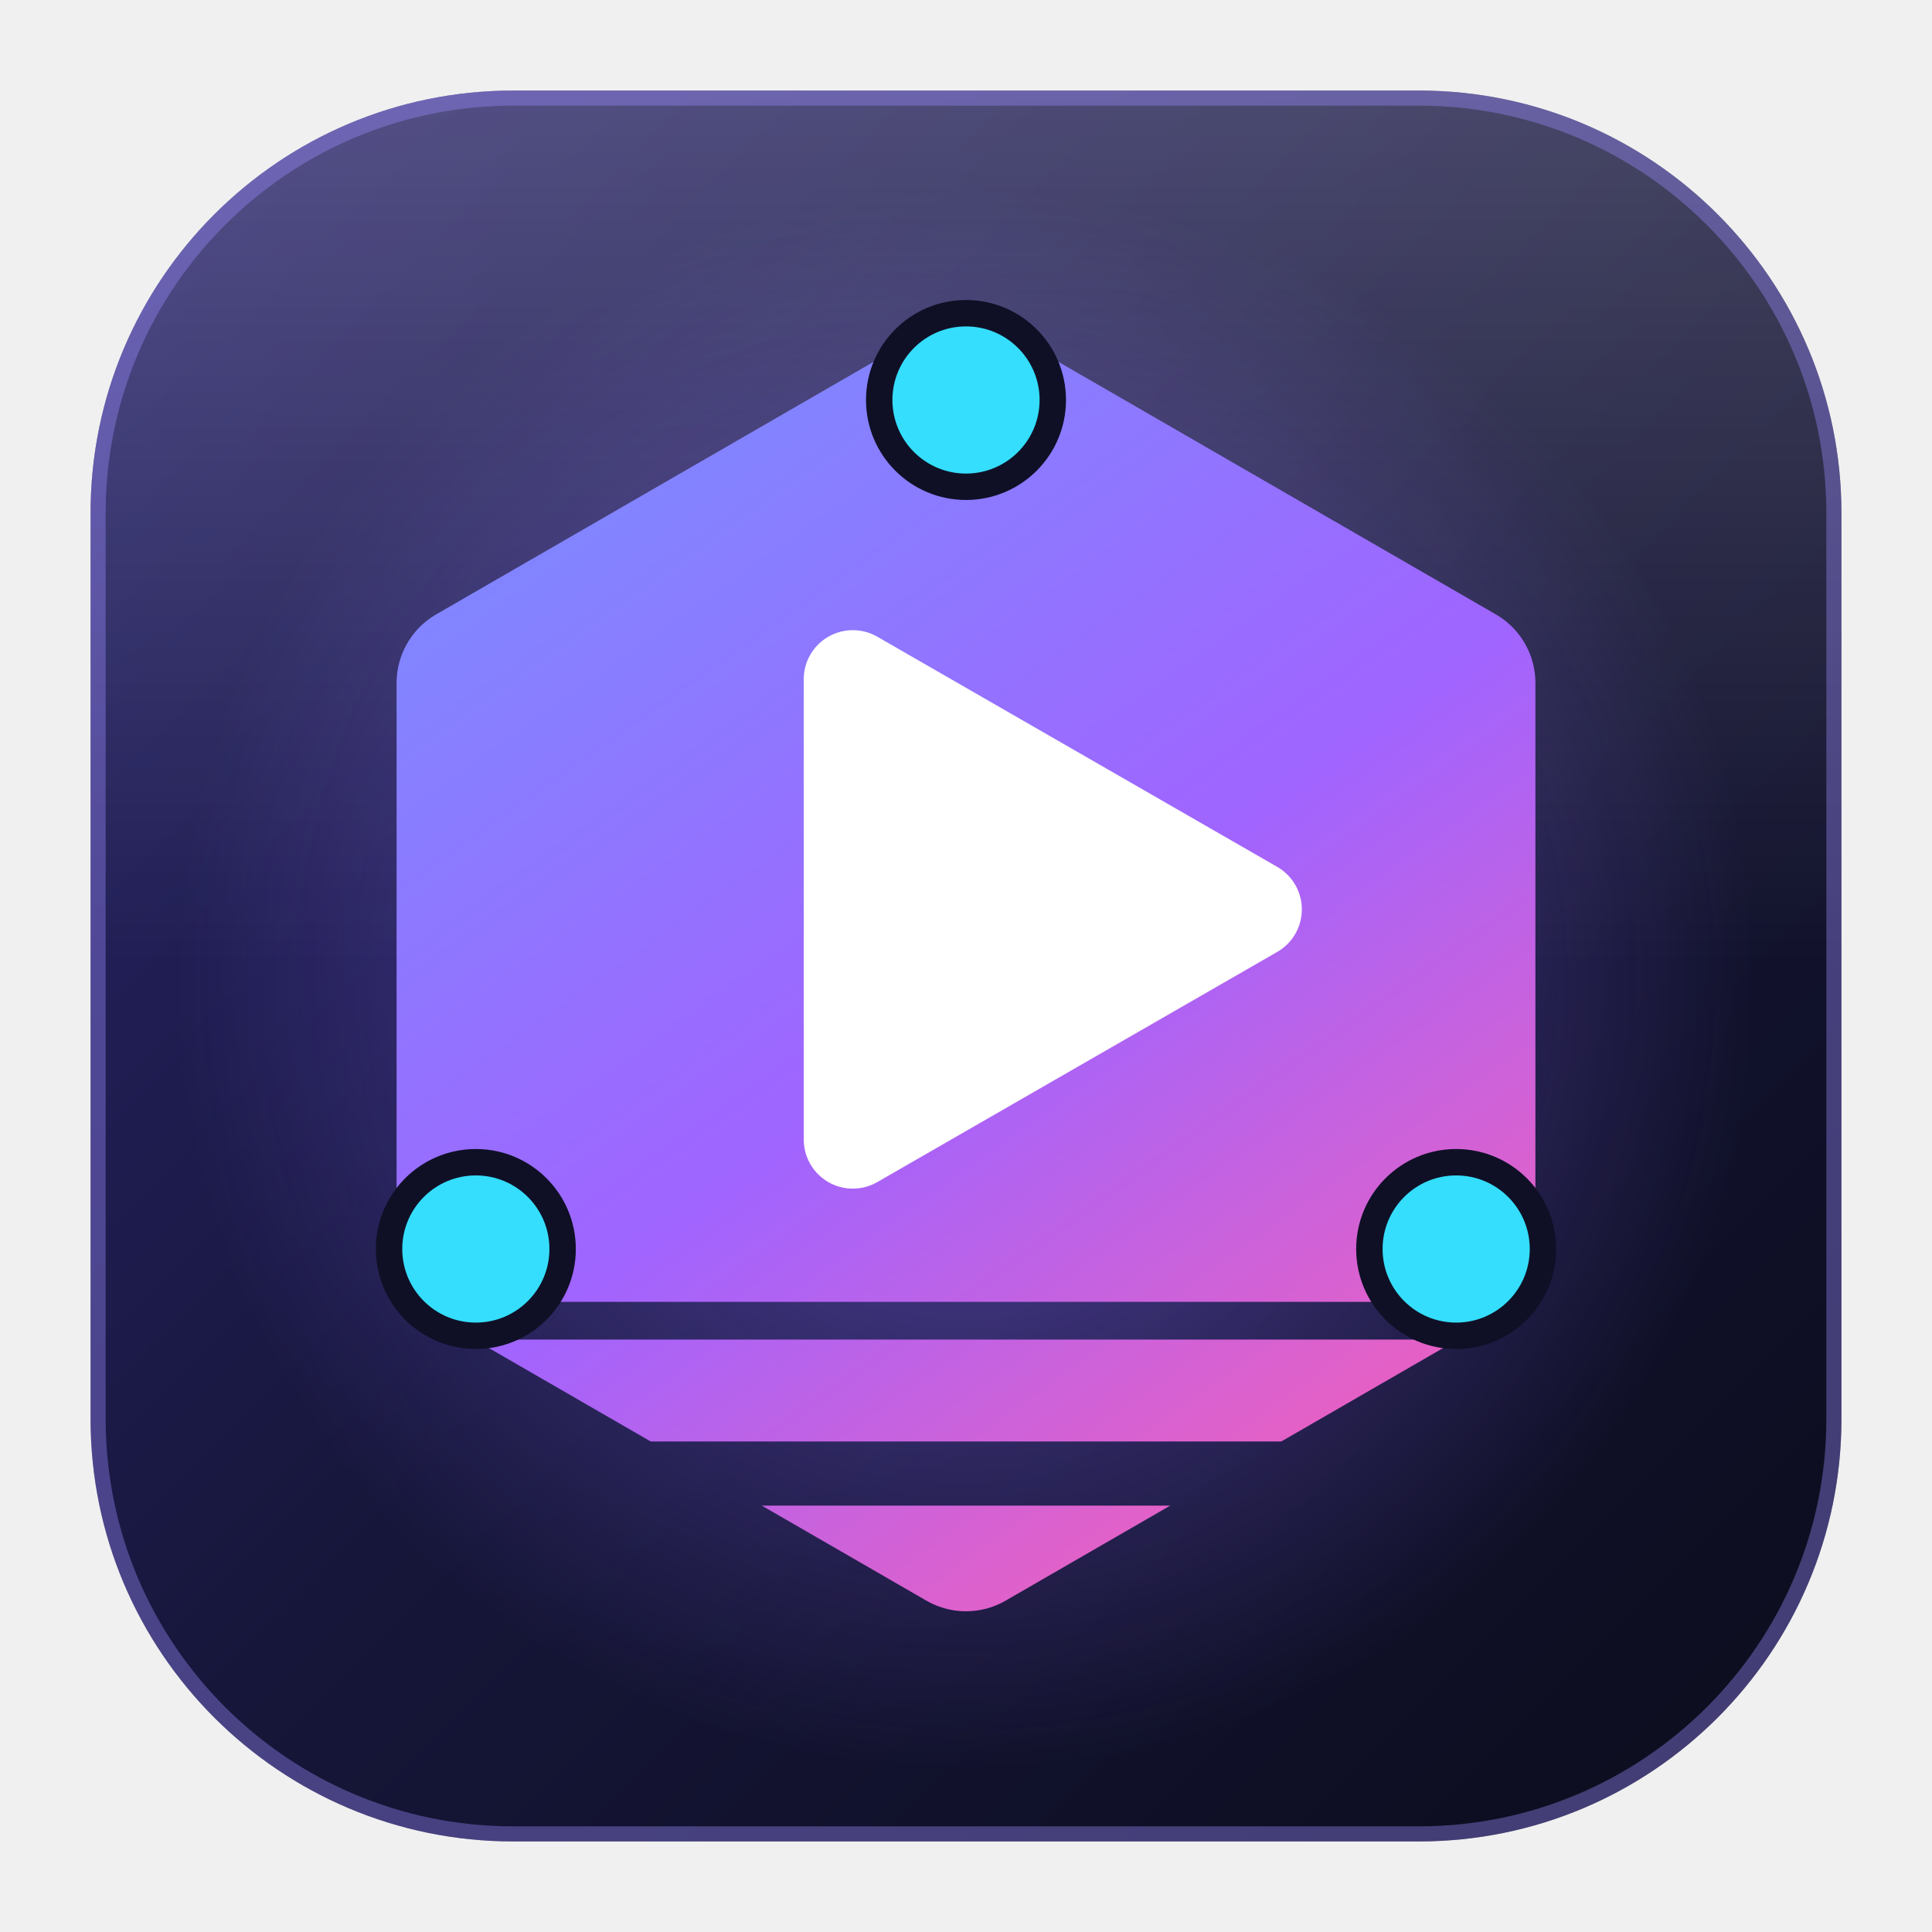
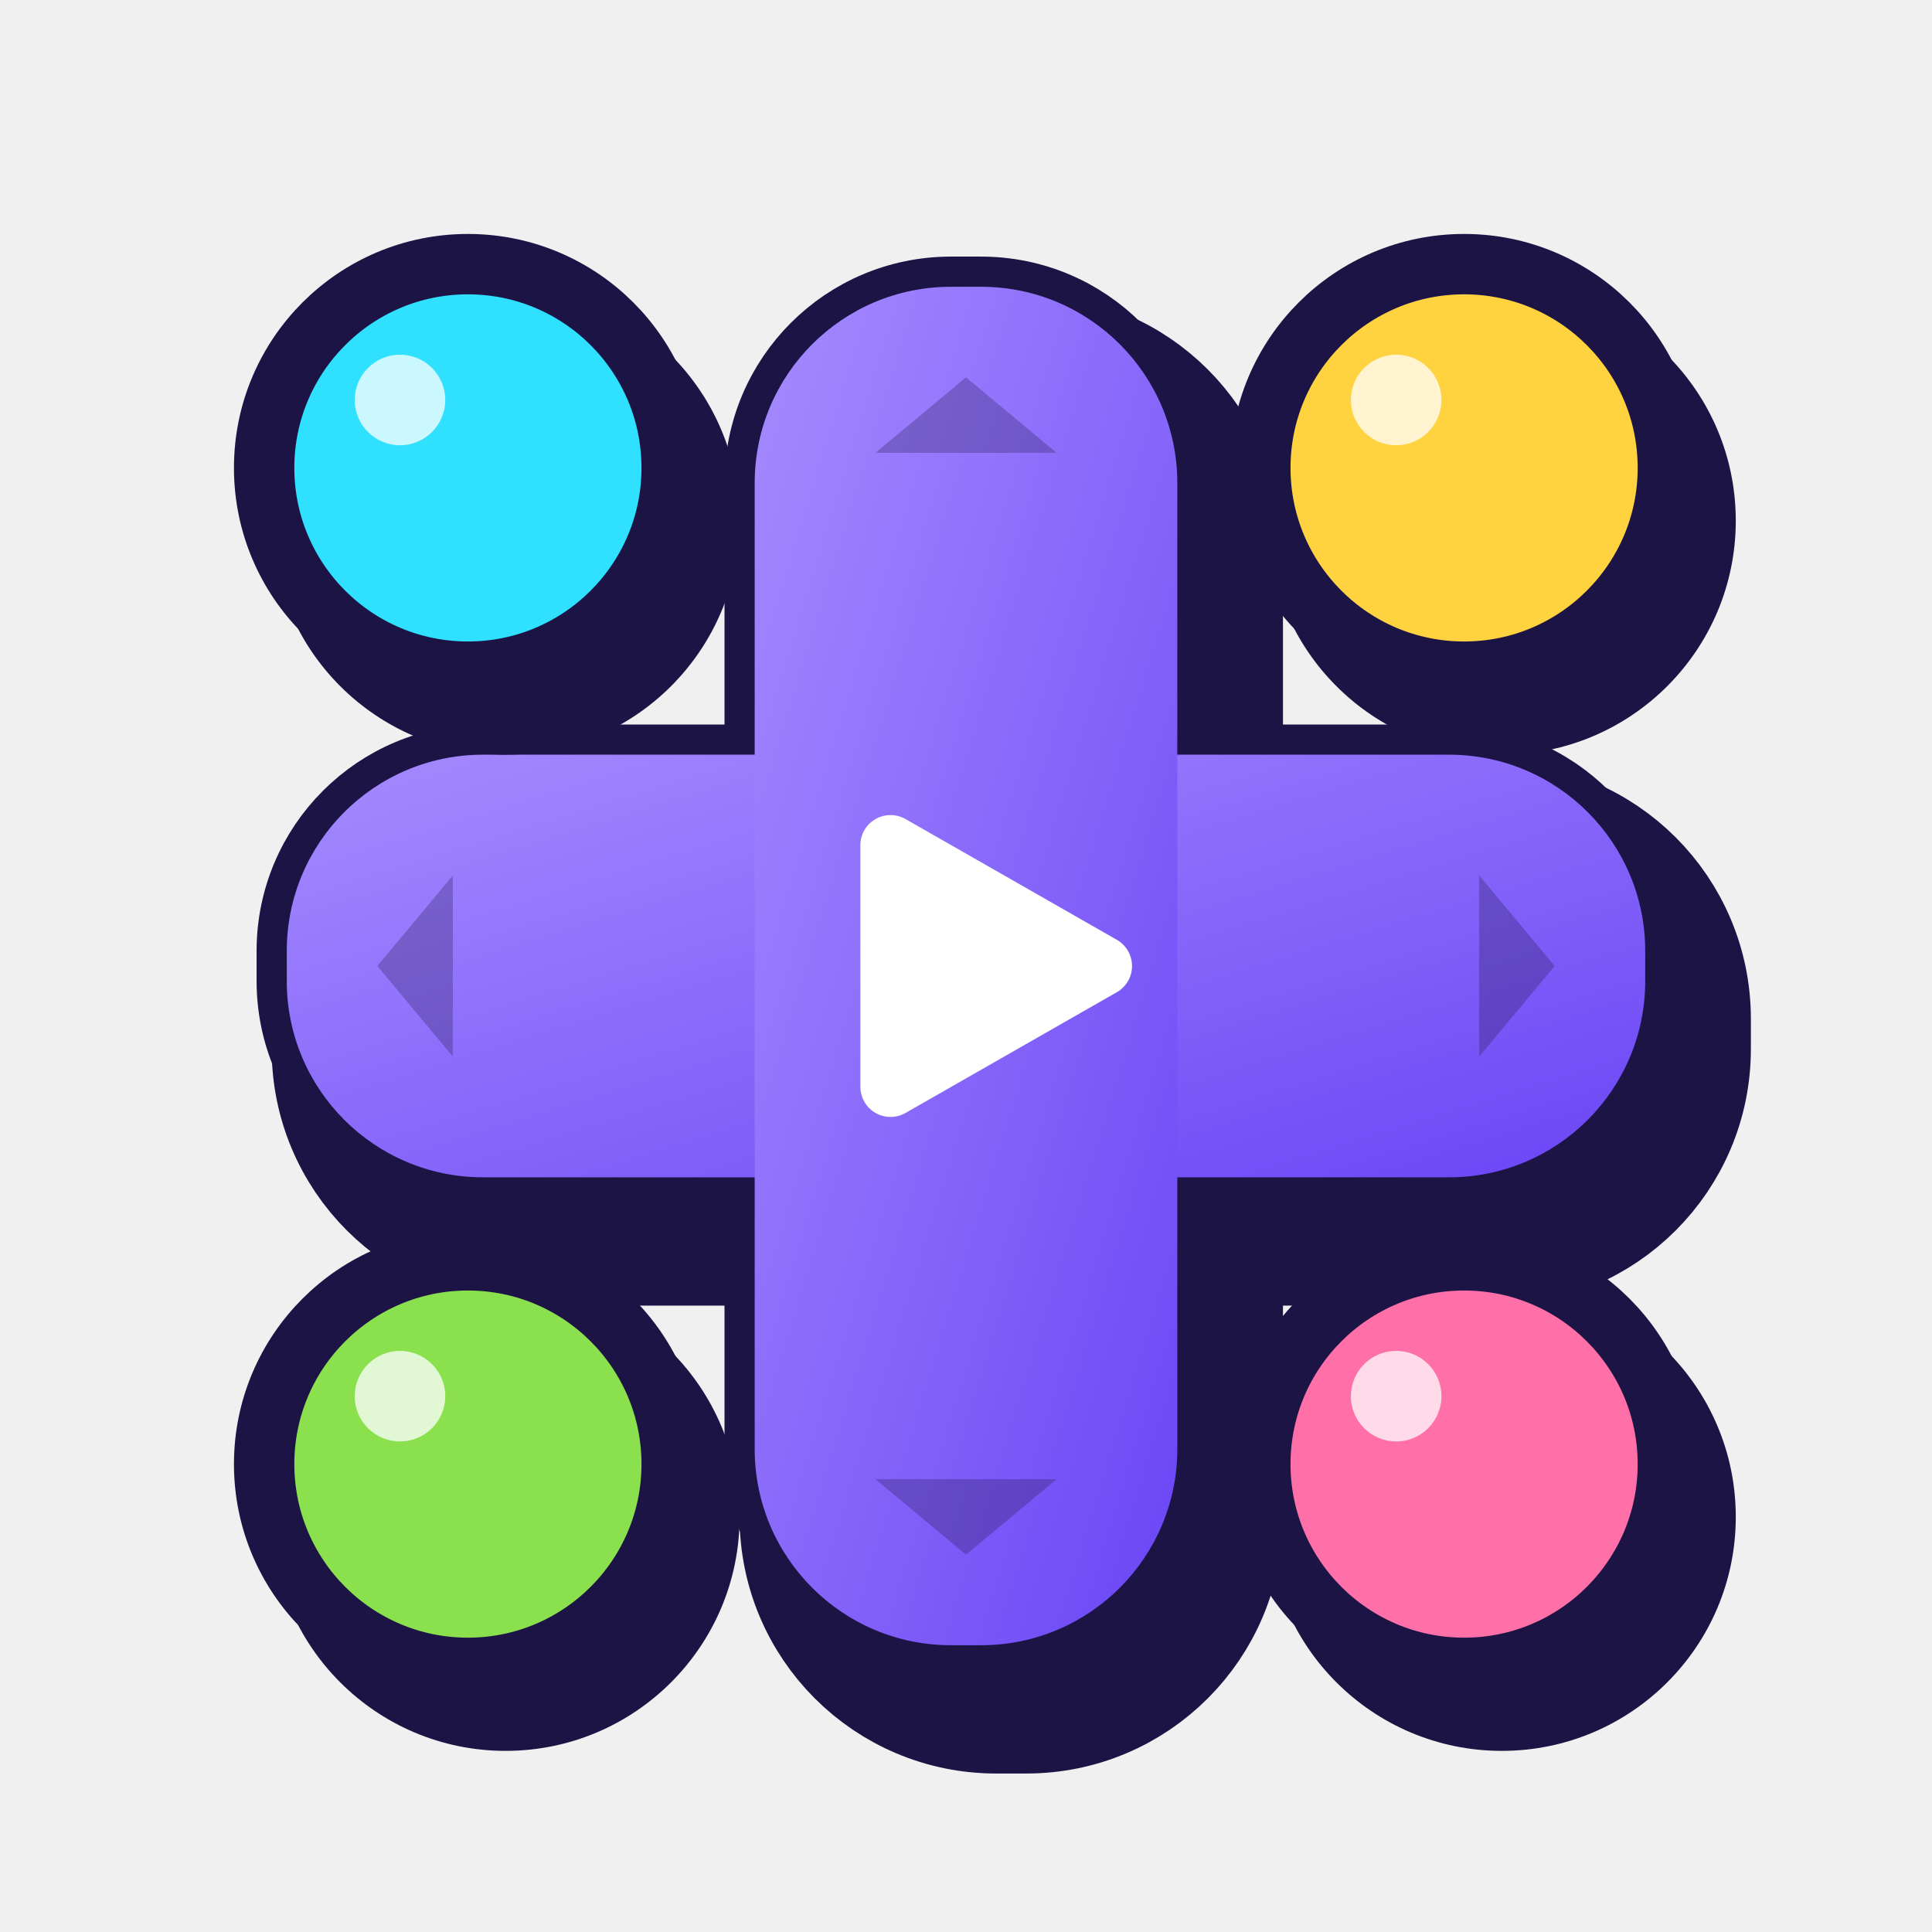
- <svg xmlns="http://www.w3.org/2000/svg" viewBox="0 0 1024 1024">
+ <svg xmlns="http://www.w3.org/2000/svg" viewBox="0 0 256 256">
  <defs>
-     <linearGradient id="bg" x1="0" y1="0" x2="1" y2="1">
-       <stop offset="0" stop-color="#2b2670" />
-       <stop offset=".5" stop-color="#16163a" />
-       <stop offset="1" stop-color="#0b0c1b" />
+     <linearGradient id="mg" x1="0" y1="0" x2="1" y2="1">
+       <stop offset="0" stop-color="#a58bff" />
+       <stop offset="1" stop-color="#6a45f5" />
    </linearGradient>
-     <linearGradient id="g" x1="0" y1="0" x2="1" y2="1">
-       <stop offset="0" stop-color="#7c8bff" />
-       <stop offset=".5" stop-color="#a064ff" />
-       <stop offset="1" stop-color="#ff5fb0" />
-     </linearGradient>
-     <linearGradient id="gp" gradientUnits="userSpaceOnUse" x1="300" y1="200" x2="760" y2="850">
-       <stop offset="0" stop-color="#7c8bff" />
-       <stop offset=".5" stop-color="#a064ff" />
-       <stop offset="1" stop-color="#ff5fb0" />
-     </linearGradient>
-     <linearGradient id="sh" x1="0" y1="0" x2="0" y2="1">
-       <stop offset="0" stop-color="#fff" stop-opacity=".20" />
-       <stop offset=".5" stop-color="#fff" stop-opacity="0" />
-     </linearGradient>
-     <radialGradient id="glow" cx=".5" cy=".5" r=".5">
-       <stop offset="0" stop-color="#8a6bff" stop-opacity=".55" />
-       <stop offset="1" stop-color="#8a6bff" stop-opacity="0" />
-     </radialGradient>
  </defs>
-   <rect x="48" y="48" width="928" height="928" rx="224" fill="url(#bg)" />
-   <ellipse cx="512" cy="520" rx="420" ry="420" fill="url(#glow)" />
-   <rect x="48" y="48" width="928" height="928" rx="224" fill="url(#sh)" />
-   <rect x="52" y="52" width="920" height="920" rx="220" fill="none" stroke="#9c8cff" stroke-opacity=".38" stroke-width="8" />
-   <mask id="m">
-     <rect width="1024" height="1024" fill="#fff" />
-     <rect x="0" y="690" width="1024" height="20" fill="#000" />
-     <rect x="0" y="764" width="1024" height="34" fill="#000" />
-   </mask>
-   <g mask="url(#m)">
-     <path d="M512.0 212.0L771.8 362.0L771.8 662.0L512.0 812.0L252.2 662.0L252.2 362.0Z" fill="url(#gp)" stroke="url(#gp)" stroke-width="84" stroke-linejoin="round" />
+   <g fill="#1d1446" stroke="#1d1446" stroke-width="16" stroke-linejoin="round" transform="translate(6 9)">
+     <rect x="38" y="100" width="180" height="56" rx="26" />
+     <rect x="100" y="38" width="56" height="180" rx="26" />
  </g>
-   <path d="M452 360L664 482L452 604Z" fill="#fff" stroke="#fff" stroke-width="52" stroke-linejoin="round" />
-   <circle cx="512.0" cy="212.0" r="46" fill="#34defc" stroke="#0f1026" stroke-width="14" />
-   <circle cx="771.8" cy="662.0" r="46" fill="#34defc" stroke="#0f1026" stroke-width="14" />
-   <circle cx="252.2" cy="662.0" r="46" fill="#34defc" stroke="#0f1026" stroke-width="14" />
+   <g fill="#1d1446" stroke="#1d1446" stroke-width="8" stroke-linejoin="round">
+     <rect x="38" y="100" width="180" height="56" rx="26" />
+     <rect x="100" y="38" width="56" height="180" rx="26" />
+   </g>
+   <g fill="url(#mg)">
+     <rect x="38" y="100" width="180" height="56" rx="26" />
+     <rect x="100" y="38" width="56" height="180" rx="26" />
+   </g>
+   <g fill="#1d1446" opacity=".28">
+     <path d="M116 60L128 50L140 60Z" />
+     <path d="M116 196L128 206L140 196Z" />
+     <path d="M60 116L50 128L60 140Z" />
+     <path d="M196 116L206 128L196 140Z" />
+   </g>
+   <path d="M118 112L146 128L118 144Z" fill="#fff" stroke="#fff" stroke-width="8" stroke-linejoin="round" />
+   <circle cx="67" cy="69" r="31.0" fill="#1d1446" />
+   <circle cx="62" cy="62" r="27" fill="#2fe0ff" stroke="#1d1446" stroke-width="8" />
+   <circle cx="53" cy="53" r="6" fill="#fff" opacity=".75" />
+   <circle cx="199" cy="69" r="31.0" fill="#1d1446" />
+   <circle cx="194" cy="62" r="27" fill="#ffd23f" stroke="#1d1446" stroke-width="8" />
+   <circle cx="185" cy="53" r="6" fill="#fff" opacity=".75" />
+   <circle cx="199" cy="201" r="31.0" fill="#1d1446" />
+   <circle cx="194" cy="194" r="27" fill="#ff6fa8" stroke="#1d1446" stroke-width="8" />
+   <circle cx="185" cy="185" r="6" fill="#fff" opacity=".75" />
+   <circle cx="67" cy="201" r="31.0" fill="#1d1446" />
+   <circle cx="62" cy="194" r="27" fill="#8be04e" stroke="#1d1446" stroke-width="8" />
+   <circle cx="53" cy="185" r="6" fill="#fff" opacity=".75" />
</svg>
